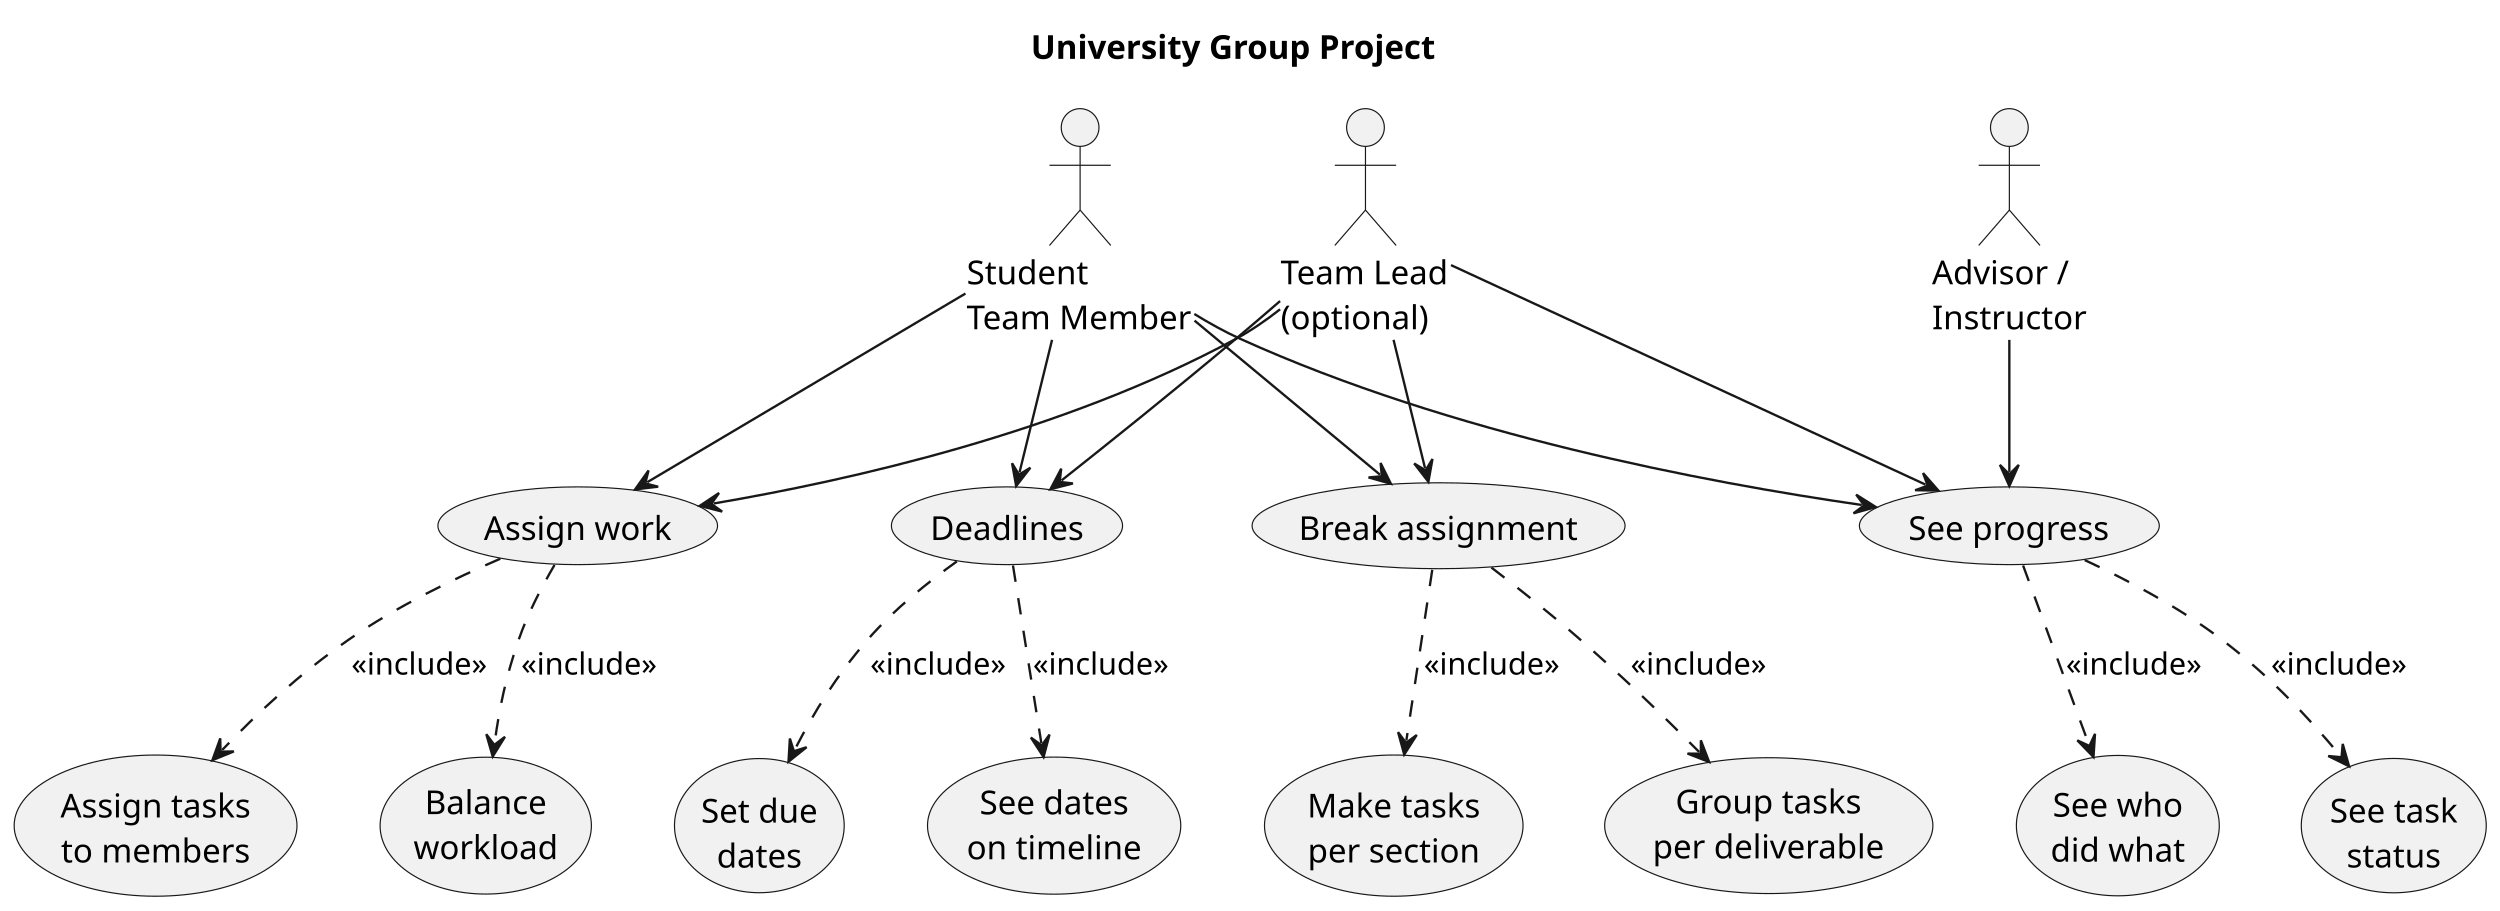
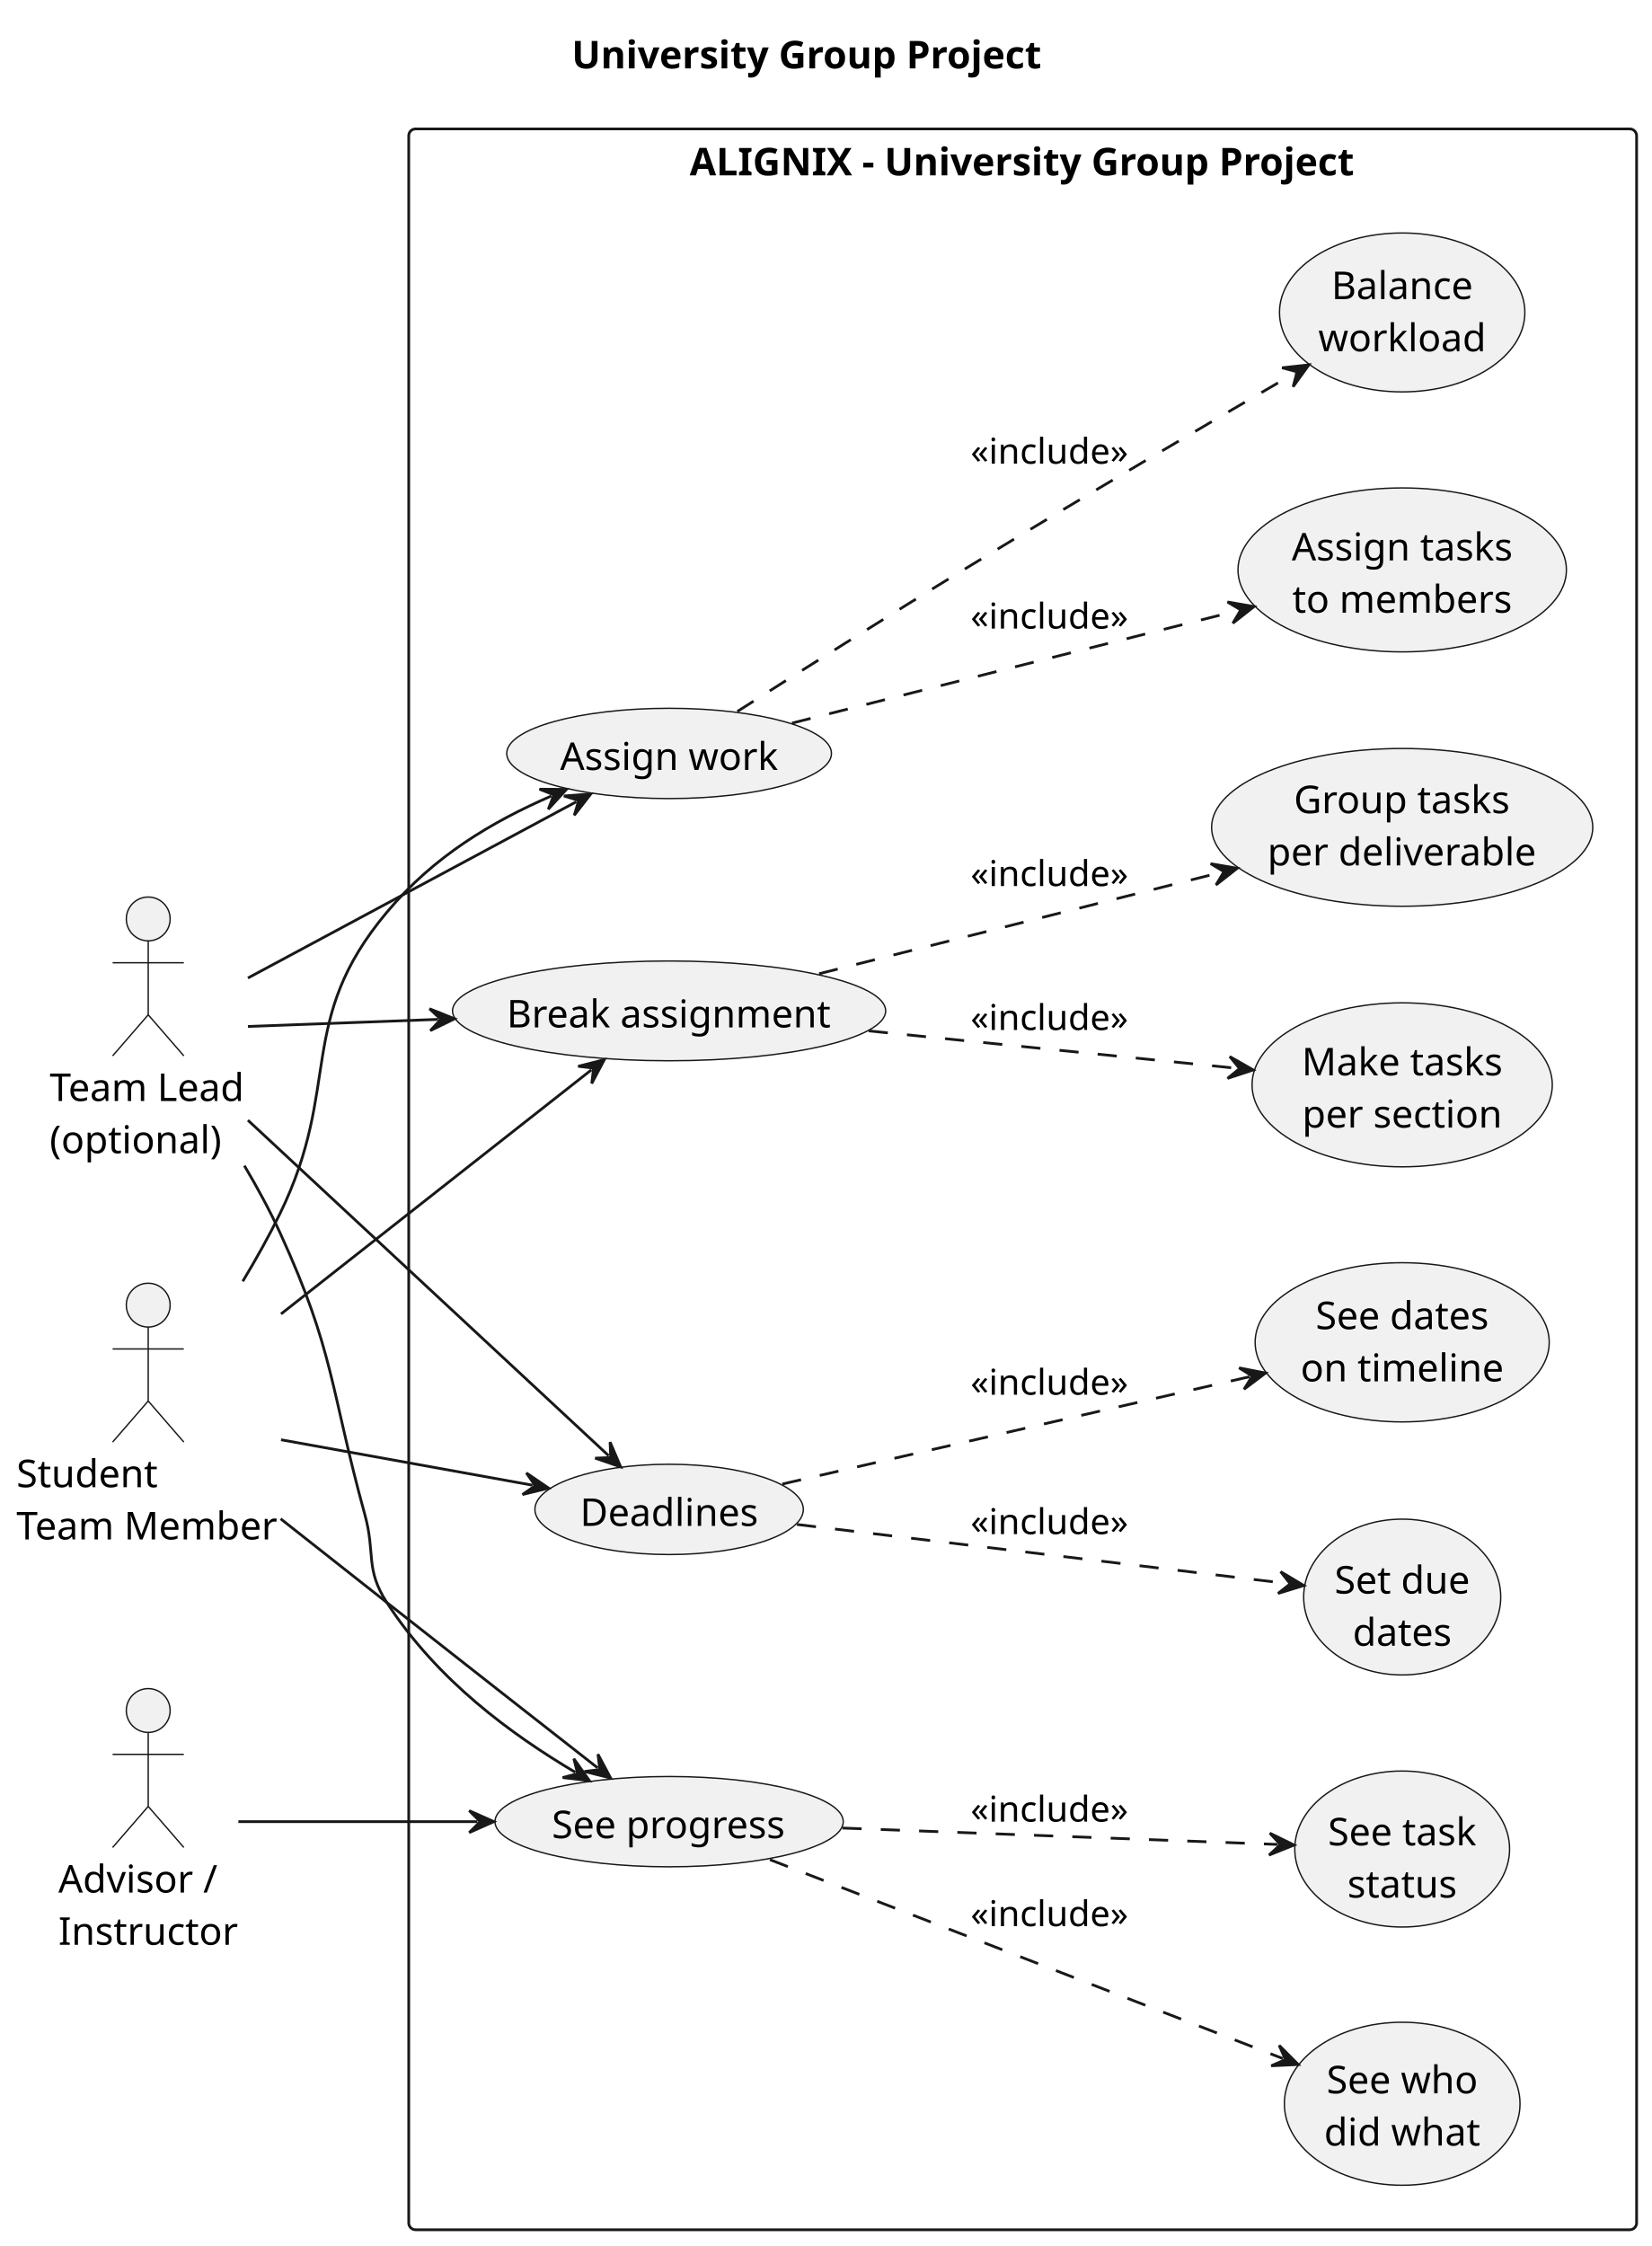
- <svg xmlns="http://www.w3.org/2000/svg" contentStyleType="text/css" data-diagram-type="DESCRIPTION" height="386px" preserveAspectRatio="none" style="width:1060px;height:386px;background:#FFFFFF;" version="1.1" viewBox="0 0 1060 386" width="1060px" zoomAndPan="magnify">
+ <svg xmlns="http://www.w3.org/2000/svg" contentStyleType="text/css" data-diagram-type="DESCRIPTION" height="820px" preserveAspectRatio="none" style="width:603px;height:820px;background:#FFFFFF;" version="1.1" viewBox="0 0 603 820" width="603px" zoomAndPan="magnify">
  <defs />
  <g>
-     <g class="title" data-source-line="2">
-       <text fill="#000000" font-family="sans-serif" font-size="14" font-weight="bold" lengthAdjust="spacing" textLength="172.045" x="437.065" y="24.966">University Group Project</text>
+     <g class="title" data-source-line="3">
+       <text fill="#000000" font-family="sans-serif" font-size="14" font-weight="bold" lengthAdjust="spacing" textLength="172.045" x="208.762" y="24.966">University Group Project</text>
    </g>
-     <g class="entity" data-entity="Student" data-source-line="4" data-uid="ent0002" id="entity_Student">
-       <ellipse cx="457.968" cy="54.068" fill="#F1F1F1" rx="8" ry="8" style="stroke:#181818;stroke-width:0.5;" />
-       <path d="M457.968,62.068 L457.968,89.068 M444.968,70.068 L470.968,70.068 M457.968,89.068 L444.968,104.068 M457.968,89.068 L470.968,104.068" fill="none" style="stroke:#181818;stroke-width:0.5;" />
-       <text fill="#000000" font-family="sans-serif" font-size="14" lengthAdjust="spacing" textLength="51.604" x="409.85" y="120.534">Student</text>
-       <text fill="#000000" font-family="sans-serif" font-size="14" lengthAdjust="spacing" textLength="96.236" x="409.85" y="139.602">Team Member</text>
+     <g class="cluster" data-entity="System" data-source-line="9" data-uid="ent0004" id="cluster_System">
+       <rect fill="none" height="767" rx="2.5" ry="2.5" style="stroke:#181818;stroke-width:1;" width="448.33" x="149.24" y="47.068" />
+       <text fill="#000000" font-family="sans-serif" font-size="14" font-weight="bold" lengthAdjust="spacing" textLength="243.151" x="251.829" y="64.034">ALIGNIX - University Group Project</text>
    </g>
-     <g class="entity" data-entity="Lead" data-source-line="5" data-uid="ent0003" id="entity_Lead">
-       <ellipse cx="578.96" cy="54.068" fill="#F1F1F1" rx="8" ry="8" style="stroke:#181818;stroke-width:0.5;" />
-       <path d="M578.96,62.068 L578.96,89.068 M565.96,70.068 L591.96,70.068 M578.96,89.068 L565.96,104.068 M578.96,89.068 L591.96,104.068" fill="none" style="stroke:#181818;stroke-width:0.5;" />
-       <text fill="#000000" font-family="sans-serif" font-size="14" lengthAdjust="spacing" textLength="71.96" x="542.98" y="120.534">Team Lead</text>
-       <text fill="#000000" font-family="sans-serif" font-size="14" lengthAdjust="spacing" textLength="62.734" x="542.98" y="139.602">(optional)</text>
+     <g class="entity" data-entity="UC_BREAK" data-source-line="12" data-uid="ent0005" id="entity_UC_BREAK">
+       <ellipse cx="244.307" cy="369.063" fill="#F1F1F1" rx="79.077" ry="18.215" style="stroke:#181818;stroke-width:0.5;" />
+       <text fill="#000000" font-family="sans-serif" font-size="14" lengthAdjust="spacing" textLength="118.579" x="185.017" y="375.097">Break assignment</text>
    </g>
-     <g class="entity" data-entity="Advisor" data-source-line="6" data-uid="ent0004" id="entity_Advisor">
-       <ellipse cx="851.969" cy="54.068" fill="#F1F1F1" rx="8" ry="8" style="stroke:#181818;stroke-width:0.5;" />
-       <path d="M851.969,62.068 L851.969,89.068 M838.969,70.068 L864.969,70.068 M851.969,89.068 L838.969,104.068 M851.969,89.068 L864.969,104.068" fill="none" style="stroke:#181818;stroke-width:0.5;" />
-       <text fill="#000000" font-family="sans-serif" font-size="14" lengthAdjust="spacing" textLength="58.086" x="819.16" y="120.534">Advisor /</text>
-       <text fill="#000000" font-family="sans-serif" font-size="14" lengthAdjust="spacing" textLength="65.618" x="819.16" y="139.602">Instructor</text>
+     <g class="entity" data-entity="UC_ASSIGN" data-source-line="13" data-uid="ent0006" id="entity_UC_ASSIGN">
+       <ellipse cx="244.308" cy="275.071" fill="#F1F1F1" rx="59.288" ry="16.483" style="stroke:#181818;stroke-width:0.5;" />
+       <text fill="#000000" font-family="sans-serif" font-size="14" lengthAdjust="spacing" textLength="79.604" x="204.506" y="281.105">Assign work</text>
    </g>
-     <g class="entity" data-entity="UC_BREAK" data-source-line="9" data-uid="ent0005" id="entity_UC_BREAK">
-       <ellipse cx="609.957" cy="222.913" fill="#F1F1F1" rx="79.077" ry="18.215" style="stroke:#181818;stroke-width:0.5;" />
-       <text fill="#000000" font-family="sans-serif" font-size="14" lengthAdjust="spacing" textLength="118.579" x="550.667" y="228.947">Break assignment</text>
+     <g class="entity" data-entity="UC_DEADLINES" data-source-line="14" data-uid="ent0007" id="entity_UC_DEADLINES">
+       <ellipse cx="244.313" cy="551.071" fill="#F1F1F1" rx="49.003" ry="16.483" style="stroke:#181818;stroke-width:0.5;" />
+       <text fill="#000000" font-family="sans-serif" font-size="14" lengthAdjust="spacing" textLength="65.058" x="211.784" y="557.105">Deadlines</text>
    </g>
-     <g class="entity" data-entity="UC_ASSIGN" data-source-line="10" data-uid="ent0006" id="entity_UC_ASSIGN">
-       <ellipse cx="244.958" cy="222.921" fill="#F1F1F1" rx="59.288" ry="16.483" style="stroke:#181818;stroke-width:0.5;" />
-       <text fill="#000000" font-family="sans-serif" font-size="14" lengthAdjust="spacing" textLength="79.604" x="205.156" y="228.955">Assign work</text>
+     <g class="entity" data-entity="UC_PROGRESS" data-source-line="15" data-uid="ent0008" id="entity_UC_PROGRESS">
+       <ellipse cx="244.315" cy="665.071" fill="#F1F1F1" rx="63.585" ry="16.483" style="stroke:#181818;stroke-width:0.5;" />
+       <text fill="#000000" font-family="sans-serif" font-size="14" lengthAdjust="spacing" textLength="85.68" x="201.475" y="671.105">See progress</text>
    </g>
-     <g class="entity" data-entity="UC_DEADLINES" data-source-line="11" data-uid="ent0007" id="entity_UC_DEADLINES">
-       <ellipse cx="426.963" cy="222.921" fill="#F1F1F1" rx="49.003" ry="16.483" style="stroke:#181818;stroke-width:0.5;" />
-       <text fill="#000000" font-family="sans-serif" font-size="14" lengthAdjust="spacing" textLength="65.058" x="394.434" y="228.955">Deadlines</text>
+     <g class="entity" data-entity="UC_TASKS_SECTIONS" data-source-line="20" data-uid="ent0009" id="entity_UC_TASKS_SECTIONS">
+       <ellipse cx="511.976" cy="396.065" fill="#F1F1F1" rx="54.816" ry="29.937" style="stroke:#181818;stroke-width:0.5;" />
+       <text fill="#000000" font-family="sans-serif" font-size="14" lengthAdjust="spacing" textLength="73.36" x="475.296" y="392.606">Make tasks</text>
+       <text fill="#000000" font-family="sans-serif" font-size="14" lengthAdjust="spacing" textLength="73.038" x="475.457" y="411.674">per section</text>
    </g>
-     <g class="entity" data-entity="UC_PROGRESS" data-source-line="12" data-uid="ent0008" id="entity_UC_PROGRESS">
-       <ellipse cx="851.965" cy="222.921" fill="#F1F1F1" rx="63.585" ry="16.483" style="stroke:#181818;stroke-width:0.5;" />
-       <text fill="#000000" font-family="sans-serif" font-size="14" lengthAdjust="spacing" textLength="85.68" x="809.125" y="228.955">See progress</text>
+     <g class="entity" data-entity="UC_TASKS_DELIV" data-source-line="21" data-uid="ent0010" id="entity_UC_TASKS_DELIV">
+       <ellipse cx="511.98" cy="302.07" fill="#F1F1F1" rx="69.59" ry="28.802" style="stroke:#181818;stroke-width:0.5;" />
+       <text fill="#000000" font-family="sans-serif" font-size="14" lengthAdjust="spacing" textLength="79.142" x="472.409" y="296.886">Group tasks</text>
+       <text fill="#000000" font-family="sans-serif" font-size="14" lengthAdjust="spacing" textLength="98.42" x="462.77" y="315.954">per deliverable</text>
    </g>
-     <g class="entity" data-entity="UC_TASKS_SECTIONS" data-source-line="17" data-uid="ent0009" id="entity_UC_TASKS_SECTIONS">
-       <ellipse cx="590.956" cy="350.065" fill="#F1F1F1" rx="54.816" ry="29.937" style="stroke:#181818;stroke-width:0.5;" />
-       <text fill="#000000" font-family="sans-serif" font-size="14" lengthAdjust="spacing" textLength="73.36" x="554.277" y="346.606">Make tasks</text>
-       <text fill="#000000" font-family="sans-serif" font-size="14" lengthAdjust="spacing" textLength="73.038" x="554.438" y="365.674">per section</text>
+     <g class="entity" data-entity="UC_ASSIGN_MEMBER" data-source-line="24" data-uid="ent0011" id="entity_UC_ASSIGN_MEMBER">
+       <ellipse cx="511.984" cy="208.068" fill="#F1F1F1" rx="59.964" ry="29.93" style="stroke:#181818;stroke-width:0.5;" />
+       <text fill="#000000" font-family="sans-serif" font-size="14" lengthAdjust="spacing" textLength="80.668" x="471.65" y="204.619">Assign tasks</text>
+       <text fill="#000000" font-family="sans-serif" font-size="14" lengthAdjust="spacing" textLength="80.234" x="471.867" y="223.687">to members</text>
    </g>
-     <g class="entity" data-entity="UC_TASKS_DELIV" data-source-line="18" data-uid="ent0010" id="entity_UC_TASKS_DELIV">
-       <ellipse cx="749.96" cy="350.07" fill="#F1F1F1" rx="69.59" ry="28.802" style="stroke:#181818;stroke-width:0.5;" />
-       <text fill="#000000" font-family="sans-serif" font-size="14" lengthAdjust="spacing" textLength="79.142" x="710.389" y="344.886">Group tasks</text>
-       <text fill="#000000" font-family="sans-serif" font-size="14" lengthAdjust="spacing" textLength="98.42" x="700.75" y="363.954">per deliverable</text>
+     <g class="entity" data-entity="UC_BALANCE" data-source-line="25" data-uid="ent0012" id="entity_UC_BALANCE">
+       <ellipse cx="511.976" cy="114.07" fill="#F1F1F1" rx="44.797" ry="29.012" style="stroke:#181818;stroke-width:0.5;" />
+       <text fill="#000000" font-family="sans-serif" font-size="14" lengthAdjust="spacing" textLength="51.688" x="486.133" y="109.194">Balance</text>
+       <text fill="#000000" font-family="sans-serif" font-size="14" lengthAdjust="spacing" textLength="61.278" x="481.338" y="128.262">workload</text>
    </g>
-     <g class="entity" data-entity="UC_ASSIGN_MEMBER" data-source-line="21" data-uid="ent0011" id="entity_UC_ASSIGN_MEMBER">
-       <ellipse cx="65.964" cy="350.068" fill="#F1F1F1" rx="59.964" ry="29.93" style="stroke:#181818;stroke-width:0.5;" />
-       <text fill="#000000" font-family="sans-serif" font-size="14" lengthAdjust="spacing" textLength="80.668" x="25.63" y="346.619">Assign tasks</text>
-       <text fill="#000000" font-family="sans-serif" font-size="14" lengthAdjust="spacing" textLength="80.234" x="25.847" y="365.687">to members</text>
+     <g class="entity" data-entity="UC_SET_DATES" data-source-line="28" data-uid="ent0013" id="entity_UC_SET_DATES">
+       <ellipse cx="511.981" cy="583.071" fill="#F1F1F1" rx="35.981" ry="28.444" style="stroke:#181818;stroke-width:0.5;" />
+       <text fill="#000000" font-family="sans-serif" font-size="14" lengthAdjust="spacing" textLength="49.434" x="487.264" y="581.793">Set due</text>
+       <text fill="#000000" font-family="sans-serif" font-size="14" lengthAdjust="spacing" textLength="36.12" x="493.921" y="600.861">dates</text>
    </g>
-     <g class="entity" data-entity="UC_BALANCE" data-source-line="22" data-uid="ent0012" id="entity_UC_BALANCE">
-       <ellipse cx="205.957" cy="350.07" fill="#F1F1F1" rx="44.797" ry="29.012" style="stroke:#181818;stroke-width:0.5;" />
-       <text fill="#000000" font-family="sans-serif" font-size="14" lengthAdjust="spacing" textLength="51.688" x="180.113" y="345.194">Balance</text>
-       <text fill="#000000" font-family="sans-serif" font-size="14" lengthAdjust="spacing" textLength="61.278" x="175.318" y="364.262">workload</text>
+     <g class="entity" data-entity="UC_SEE_TIMELINE" data-source-line="29" data-uid="ent0014" id="entity_UC_SEE_TIMELINE">
+       <ellipse cx="511.976" cy="490.069" fill="#F1F1F1" rx="53.696" ry="29.061" style="stroke:#181818;stroke-width:0.5;" />
+       <text fill="#000000" font-family="sans-serif" font-size="14" lengthAdjust="spacing" textLength="63.238" x="480.358" y="485.266">See dates</text>
+       <text fill="#000000" font-family="sans-serif" font-size="14" lengthAdjust="spacing" textLength="74.186" x="474.884" y="504.334">on timeline</text>
    </g>
-     <g class="entity" data-entity="UC_SET_DATES" data-source-line="25" data-uid="ent0013" id="entity_UC_SET_DATES">
-       <ellipse cx="321.961" cy="350.071" fill="#F1F1F1" rx="35.981" ry="28.444" style="stroke:#181818;stroke-width:0.5;" />
-       <text fill="#000000" font-family="sans-serif" font-size="14" lengthAdjust="spacing" textLength="49.434" x="297.244" y="348.793">Set due</text>
-       <text fill="#000000" font-family="sans-serif" font-size="14" lengthAdjust="spacing" textLength="36.12" x="303.901" y="367.861">dates</text>
+     <g class="entity" data-entity="UC_WHO_DID" data-source-line="32" data-uid="ent0015" id="entity_UC_WHO_DID">
+       <ellipse cx="511.98" cy="768.066" fill="#F1F1F1" rx="43.02" ry="29.758" style="stroke:#181818;stroke-width:0.5;" />
+       <text fill="#000000" font-family="sans-serif" font-size="14" lengthAdjust="spacing" textLength="55.244" x="484.358" y="764.271">See who</text>
+       <text fill="#000000" font-family="sans-serif" font-size="14" lengthAdjust="spacing" textLength="57.036" x="483.462" y="783.339">did what</text>
    </g>
-     <g class="entity" data-entity="UC_SEE_TIMELINE" data-source-line="26" data-uid="ent0014" id="entity_UC_SEE_TIMELINE">
-       <ellipse cx="446.956" cy="350.069" fill="#F1F1F1" rx="53.696" ry="29.061" style="stroke:#181818;stroke-width:0.5;" />
-       <text fill="#000000" font-family="sans-serif" font-size="14" lengthAdjust="spacing" textLength="63.238" x="415.337" y="345.266">See dates</text>
-       <text fill="#000000" font-family="sans-serif" font-size="14" lengthAdjust="spacing" textLength="74.186" x="409.863" y="364.334">on timeline</text>
+     <g class="entity" data-entity="UC_STATUS_VIEW" data-source-line="33" data-uid="ent0016" id="entity_UC_STATUS_VIEW">
+       <ellipse cx="511.977" cy="675.067" fill="#F1F1F1" rx="39.217" ry="28.479" style="stroke:#181818;stroke-width:0.5;" />
+       <text fill="#000000" font-family="sans-serif" font-size="14" lengthAdjust="spacing" textLength="54.208" x="484.873" y="673.735">See task</text>
+       <text fill="#000000" font-family="sans-serif" font-size="14" lengthAdjust="spacing" textLength="40.026" x="491.964" y="692.803">status</text>
    </g>
-     <g class="entity" data-entity="UC_WHO_DID" data-source-line="29" data-uid="ent0015" id="entity_UC_WHO_DID">
-       <ellipse cx="897.96" cy="350.066" fill="#F1F1F1" rx="43.02" ry="29.758" style="stroke:#181818;stroke-width:0.5;" />
-       <text fill="#000000" font-family="sans-serif" font-size="14" lengthAdjust="spacing" textLength="55.244" x="870.338" y="346.272">See who</text>
-       <text fill="#000000" font-family="sans-serif" font-size="14" lengthAdjust="spacing" textLength="57.036" x="869.442" y="365.339">did what</text>
+     <g class="entity" data-entity="Student" data-source-line="6" data-uid="ent0002" id="entity_Student">
+       <ellipse cx="54.118" cy="476.498" fill="#F1F1F1" rx="8" ry="8" style="stroke:#181818;stroke-width:0.5;" />
+       <path d="M54.118,484.498 L54.118,511.498 M41.118,492.498 L67.118,492.498 M54.118,511.498 L41.118,526.498 M54.118,511.498 L67.118,526.498" fill="none" style="stroke:#181818;stroke-width:0.5;" />
+       <text fill="#000000" font-family="sans-serif" font-size="14" lengthAdjust="spacing" textLength="51.604" x="6" y="542.964">Student</text>
+       <text fill="#000000" font-family="sans-serif" font-size="14" lengthAdjust="spacing" textLength="96.236" x="6" y="562.032">Team Member</text>
    </g>
-     <g class="entity" data-entity="UC_STATUS_VIEW" data-source-line="30" data-uid="ent0016" id="entity_UC_STATUS_VIEW">
-       <ellipse cx="1014.957" cy="350.067" fill="#F1F1F1" rx="39.217" ry="28.479" style="stroke:#181818;stroke-width:0.5;" />
-       <text fill="#000000" font-family="sans-serif" font-size="14" lengthAdjust="spacing" textLength="54.208" x="987.853" y="348.735">See task</text>
-       <text fill="#000000" font-family="sans-serif" font-size="14" lengthAdjust="spacing" textLength="40.026" x="994.944" y="367.803">status</text>
+     <g class="entity" data-entity="Lead" data-source-line="7" data-uid="ent0003" id="entity_Lead">
+       <ellipse cx="54.12" cy="335.498" fill="#F1F1F1" rx="8" ry="8" style="stroke:#181818;stroke-width:0.5;" />
+       <path d="M54.12,343.498 L54.12,370.498 M41.12,351.498 L67.12,351.498 M54.12,370.498 L41.12,385.498 M54.12,370.498 L67.12,385.498" fill="none" style="stroke:#181818;stroke-width:0.5;" />
+       <text fill="#000000" font-family="sans-serif" font-size="14" lengthAdjust="spacing" textLength="71.96" x="18.14" y="401.964">Team Lead</text>
+       <text fill="#000000" font-family="sans-serif" font-size="14" lengthAdjust="spacing" textLength="62.734" x="18.14" y="421.032">(optional)</text>
    </g>
-     <g class="link" data-entity-1="UC_BREAK" data-entity-2="UC_TASKS_SECTIONS" data-source-line="33" data-uid="lnk17" id="link_UC_BREAK_UC_TASKS_SECTIONS">
-       <path d="M607.28,241.588 C604.19,261.938 599.97,289.746 596.29,313.996" fill="none" id="UC_BREAK-to-UC_TASKS_SECTIONS" style="stroke:#181818;stroke-width:1;stroke-dasharray:7,7;" />
-       <polygon fill="#181818" points="595.39,319.928,600.695,311.63,596.14,314.985,592.786,310.43,595.39,319.928" style="stroke:#181818;stroke-width:1;" />
-       <text fill="#000000" font-family="sans-serif" font-size="13" lengthAdjust="spacing" textLength="57.577" x="603.72" y="286.035">«include»</text>
+     <g class="entity" data-entity="Advisor" data-source-line="37" data-uid="ent0017" id="entity_Advisor">
+       <ellipse cx="54.119" cy="624.498" fill="#F1F1F1" rx="8" ry="8" style="stroke:#181818;stroke-width:0.5;" />
+       <path d="M54.119,632.498 L54.119,659.498 M41.119,640.498 L67.119,640.498 M54.119,659.498 L41.119,674.498 M54.119,659.498 L67.119,674.498" fill="none" style="stroke:#181818;stroke-width:0.5;" />
+       <text fill="#000000" font-family="sans-serif" font-size="14" lengthAdjust="spacing" textLength="58.086" x="21.31" y="690.964">Advisor /</text>
+       <text fill="#000000" font-family="sans-serif" font-size="14" lengthAdjust="spacing" textLength="65.618" x="21.31" y="710.032">Instructor</text>
    </g>
-     <g class="link" data-entity-1="UC_BREAK" data-entity-2="UC_TASKS_DELIV" data-source-line="34" data-uid="lnk18" id="link_UC_BREAK_UC_TASKS_DELIV">
-       <path d="M632.36,240.648 C643.84,249.438 657.9,260.568 669.96,271.138 C688.92,287.748 705.028,303.334 720.448,318.834" fill="none" id="UC_BREAK-to-UC_TASKS_DELIV" style="stroke:#181818;stroke-width:1;stroke-dasharray:7,7;" />
-       <polygon fill="#181818" points="724.68,323.088,721.168,313.886,721.154,319.543,715.497,319.529,724.68,323.088" style="stroke:#181818;stroke-width:1;" />
-       <text fill="#000000" font-family="sans-serif" font-size="13" lengthAdjust="spacing" textLength="57.577" x="691.36" y="286.035">«include»</text>
+     <g class="link" data-entity-1="UC_BREAK" data-entity-2="UC_TASKS_SECTIONS" data-source-line="40" data-uid="lnk18" id="link_UC_BREAK_UC_TASKS_SECTIONS">
+       <path d="M317.21,376.378 C361.46,380.868 411.271,385.931 451.611,390.031" fill="none" id="UC_BREAK-to-UC_TASKS_SECTIONS" style="stroke:#181818;stroke-width:1;stroke-dasharray:7,7;" />
+       <polygon fill="#181818" points="457.58,390.638,449.031,385.748,452.606,390.132,448.222,393.707,457.58,390.638" style="stroke:#181818;stroke-width:1;" />
+       <text fill="#000000" font-family="sans-serif" font-size="13" lengthAdjust="spacing" textLength="57.577" x="354.39" y="376.045">«include»</text>
    </g>
-     <g class="link" data-entity-1="UC_ASSIGN" data-entity-2="UC_ASSIGN_MEMBER" data-source-line="36" data-uid="lnk19" id="link_UC_ASSIGN_UC_ASSIGN_MEMBER">
-       <path d="M212.14,236.888 C192.67,245.298 167.97,257.258 147.96,271.138 C126.66,285.908 109.68,301.835 94.201,317.995" fill="none" id="UC_ASSIGN-to-UC_ASSIGN_MEMBER" style="stroke:#181818;stroke-width:1;stroke-dasharray:7,7;" />
-       <polygon fill="#181818" points="90.05,322.328,99.164,318.596,93.509,318.717,93.387,313.062,90.05,322.328" style="stroke:#181818;stroke-width:1;" />
-       <text fill="#000000" font-family="sans-serif" font-size="13" lengthAdjust="spacing" textLength="57.577" x="148.96" y="286.035">«include»</text>
+     <g class="link" data-entity-1="UC_BREAK" data-entity-2="UC_TASKS_DELIV" data-source-line="41" data-uid="lnk19" id="link_UC_BREAK_UC_TASKS_DELIV">
+       <path d="M299.07,355.508 C343.35,344.348 400.222,329.994 445.932,318.474" fill="none" id="UC_BREAK-to-UC_TASKS_DELIV" style="stroke:#181818;stroke-width:1;stroke-dasharray:7,7;" />
+       <polygon fill="#181818" points="451.75,317.008,442.045,315.329,446.902,318.23,444,323.086,451.75,317.008" style="stroke:#181818;stroke-width:1;" />
+       <text fill="#000000" font-family="sans-serif" font-size="13" lengthAdjust="spacing" textLength="57.577" x="354.39" y="323.495">«include»</text>
    </g>
-     <g class="link" data-entity-1="UC_ASSIGN" data-entity-2="UC_BALANCE" data-source-line="37" data-uid="lnk20" id="link_UC_ASSIGN_UC_BALANCE">
-       <path d="M235.12,239.538 C229.89,248.478 223.78,260.088 219.96,271.138 C214.45,287.118 211.826,299.795 209.736,314.825" fill="none" id="UC_ASSIGN-to-UC_BALANCE" style="stroke:#181818;stroke-width:1;stroke-dasharray:7,7;" />
-       <polygon fill="#181818" points="208.91,320.768,214.111,312.405,209.599,315.816,206.188,311.303,208.91,320.768" style="stroke:#181818;stroke-width:1;" />
-       <text fill="#000000" font-family="sans-serif" font-size="13" lengthAdjust="spacing" textLength="57.577" x="220.96" y="286.035">«include»</text>
+     <g class="link" data-entity-1="UC_ASSIGN" data-entity-2="UC_ASSIGN_MEMBER" data-source-line="43" data-uid="lnk20" id="link_UC_ASSIGN_UC_ASSIGN_MEMBER">
+       <path d="M289.18,264.008 C335.46,252.338 402.572,235.405 452.072,222.925" fill="none" id="UC_ASSIGN-to-UC_ASSIGN_MEMBER" style="stroke:#181818;stroke-width:1;stroke-dasharray:7,7;" />
+       <polygon fill="#181818" points="457.89,221.458,448.185,219.78,453.042,222.68,450.141,227.537,457.89,221.458" style="stroke:#181818;stroke-width:1;" />
+       <text fill="#000000" font-family="sans-serif" font-size="13" lengthAdjust="spacing" textLength="57.577" x="354.39" y="229.495">«include»</text>
    </g>
-     <g class="link" data-entity-1="UC_DEADLINES" data-entity-2="UC_SET_DATES" data-source-line="39" data-uid="lnk21" id="link_UC_DEADLINES_UC_SET_DATES">
-       <path d="M405.72,238.018 C393.72,246.648 378.97,258.448 367.96,271.138 C354.37,286.798 345.329,301.7 337.079,317.63" fill="none" id="UC_DEADLINES-to-UC_SET_DATES" style="stroke:#181818;stroke-width:1;stroke-dasharray:7,7;" />
-       <polygon fill="#181818" points="334.32,322.958,342.011,316.806,336.619,318.518,334.907,313.127,334.32,322.958" style="stroke:#181818;stroke-width:1;" />
-       <text fill="#000000" font-family="sans-serif" font-size="13" lengthAdjust="spacing" textLength="57.577" x="368.96" y="286.035">«include»</text>
+     <g class="link" data-entity-1="UC_ASSIGN" data-entity-2="UC_BALANCE" data-source-line="44" data-uid="lnk21" id="link_UC_ASSIGN_UC_BALANCE">
+       <path d="M269.23,259.748 C291.05,245.838 324.24,224.838 353.39,207.068 C396.11,181.028 440.734,154.845 472.734,136.226" fill="none" id="UC_ASSIGN-to-UC_BALANCE" style="stroke:#181818;stroke-width:1;stroke-dasharray:7,7;" />
+       <polygon fill="#181818" points="477.92,133.208,468.129,134.277,473.598,135.723,472.153,141.192,477.92,133.208" style="stroke:#181818;stroke-width:1;" />
+       <text fill="#000000" font-family="sans-serif" font-size="13" lengthAdjust="spacing" textLength="57.577" x="354.39" y="169.295">«include»</text>
    </g>
-     <g class="link" data-entity-1="UC_DEADLINES" data-entity-2="UC_SEE_TIMELINE" data-source-line="40" data-uid="lnk22" id="link_UC_DEADLINES_UC_SEE_TIMELINE">
-       <path d="M429.5,239.768 C432.76,260.158 437.524,290.003 441.524,315.053" fill="none" id="UC_DEADLINES-to-UC_SEE_TIMELINE" style="stroke:#181818;stroke-width:1;stroke-dasharray:7,7;" />
-       <polygon fill="#181818" points="442.47,320.978,445.001,311.46,441.682,316.041,437.101,312.721,442.47,320.978" style="stroke:#181818;stroke-width:1;" />
-       <text fill="#000000" font-family="sans-serif" font-size="13" lengthAdjust="spacing" textLength="57.577" x="437.96" y="286.035">«include»</text>
+     <g class="link" data-entity-1="UC_DEADLINES" data-entity-2="UC_SET_DATES" data-source-line="46" data-uid="lnk22" id="link_UC_DEADLINES_UC_SET_DATES">
+       <path d="M290.98,556.568 C343.5,562.898 422.603,572.421 470.103,578.141" fill="none" id="UC_DEADLINES-to-UC_SET_DATES" style="stroke:#181818;stroke-width:1;stroke-dasharray:7,7;" />
+       <polygon fill="#181818" points="476.06,578.858,467.603,573.811,471.096,578.26,466.646,581.753,476.06,578.858" style="stroke:#181818;stroke-width:1;" />
+       <text fill="#000000" font-family="sans-serif" font-size="13" lengthAdjust="spacing" textLength="57.577" x="354.39" y="560.095">«include»</text>
    </g>
-     <g class="link" data-entity-1="UC_PROGRESS" data-entity-2="UC_WHO_DID" data-source-line="42" data-uid="lnk23" id="link_UC_PROGRESS_UC_WHO_DID">
-       <path d="M857.79,239.768 C865.28,260.158 876.36,290.296 885.569,315.346" fill="none" id="UC_PROGRESS-to-UC_WHO_DID" style="stroke:#181818;stroke-width:1;stroke-dasharray:7,7;" />
-       <polygon fill="#181818" points="887.64,320.978,888.289,311.15,885.915,316.285,880.78,313.911,887.64,320.978" style="stroke:#181818;stroke-width:1;" />
-       <text fill="#000000" font-family="sans-serif" font-size="13" lengthAdjust="spacing" textLength="57.577" x="875.96" y="286.035">«include»</text>
+     <g class="link" data-entity-1="UC_DEADLINES" data-entity-2="UC_SEE_TIMELINE" data-source-line="47" data-uid="lnk23" id="link_UC_DEADLINES_UC_SEE_TIMELINE">
+       <path d="M285.66,541.808 C332.98,530.938 405.542,514.281 456.262,502.631" fill="none" id="UC_DEADLINES-to-UC_SEE_TIMELINE" style="stroke:#181818;stroke-width:1;stroke-dasharray:7,7;" />
+       <polygon fill="#181818" points="462.11,501.288,452.443,499.404,457.237,502.407,454.234,507.201,462.11,501.288" style="stroke:#181818;stroke-width:1;" />
+       <text fill="#000000" font-family="sans-serif" font-size="13" lengthAdjust="spacing" textLength="57.577" x="354.39" y="509.205">«include»</text>
    </g>
-     <g class="link" data-entity-1="UC_PROGRESS" data-entity-2="UC_STATUS_VIEW" data-source-line="43" data-uid="lnk24" id="link_UC_PROGRESS_UC_STATUS_VIEW">
-       <path d="M883.91,237.468 C901.84,245.838 924.13,257.558 941.96,271.138 C962.47,286.738 978.387,303.77 992.167,320.29" fill="none" id="UC_PROGRESS-to-UC_STATUS_VIEW" style="stroke:#181818;stroke-width:1;stroke-dasharray:7,7;" />
-       <polygon fill="#181818" points="996.01,324.898,993.317,315.425,992.807,321.058,987.173,320.549,996.01,324.898" style="stroke:#181818;stroke-width:1;" />
-       <text fill="#000000" font-family="sans-serif" font-size="13" lengthAdjust="spacing" textLength="57.577" x="962.92" y="286.035">«include»</text>
+     <g class="link" data-entity-1="UC_PROGRESS" data-entity-2="UC_WHO_DID" data-source-line="49" data-uid="lnk24" id="link_UC_PROGRESS_UC_WHO_DID">
+       <path d="M281.14,678.958 C331.56,698.508 417.386,731.779 468.416,751.568" fill="none" id="UC_PROGRESS-to-UC_WHO_DID" style="stroke:#181818;stroke-width:1;stroke-dasharray:7,7;" />
+       <polygon fill="#181818" points="474.01,753.738,467.065,746.754,469.348,751.93,464.173,754.213,474.01,753.738" style="stroke:#181818;stroke-width:1;" />
+       <text fill="#000000" font-family="sans-serif" font-size="13" lengthAdjust="spacing" textLength="57.577" x="354.39" y="703.235">«include»</text>
    </g>
-     <g class="link" data-entity-1="Student" data-entity-2="UC_BREAK" data-source-line="47" data-uid="lnk25" id="link_Student_UC_BREAK">
-       <path d="M506.48,135.938 C534.63,159.328 563.975,183.714 585.125,201.284" fill="none" id="Student-to-UC_BREAK" style="stroke:#181818;stroke-width:1;" />
-       <polygon fill="#181818" points="589.74,205.118,585.373,196.29,585.894,201.923,580.261,202.444,589.74,205.118" style="stroke:#181818;stroke-width:1;" />
+     <g class="link" data-entity-1="UC_PROGRESS" data-entity-2="UC_STATUS_VIEW" data-source-line="50" data-uid="lnk25" id="link_UC_PROGRESS_UC_STATUS_VIEW">
+       <path d="M307.6,667.408 C358.67,669.338 423.344,671.773 466.514,673.393" fill="none" id="UC_PROGRESS-to-UC_STATUS_VIEW" style="stroke:#181818;stroke-width:1;stroke-dasharray:7,7;" />
+       <polygon fill="#181818" points="472.51,673.618,463.666,669.283,467.514,673.43,463.366,677.278,472.51,673.618" style="stroke:#181818;stroke-width:1;" />
+       <text fill="#000000" font-family="sans-serif" font-size="13" lengthAdjust="spacing" textLength="57.577" x="354.39" y="665.065">«include»</text>
    </g>
-     <g class="link" data-entity-1="Student" data-entity-2="UC_ASSIGN" data-source-line="48" data-uid="lnk26" id="link_Student_UC_ASSIGN">
-       <path d="M409.36,124.448 C365.65,150.368 308.411,184.308 274.441,204.448" fill="none" id="Student-to-UC_ASSIGN" style="stroke:#181818;stroke-width:1;" />
-       <polygon fill="#181818" points="269.28,207.508,279.062,206.359,273.581,204.958,274.982,199.477,269.28,207.508" style="stroke:#181818;stroke-width:1;" />
+     <g class="link" data-entity-1="Student" data-entity-2="UC_BREAK" data-source-line="53" data-uid="lnk26" id="link_Student_UC_BREAK">
+       <path d="M102.61,479.718 C140.39,450.008 186.874,413.458 215.944,390.588" fill="none" id="Student-to-UC_BREAK" style="stroke:#181818;stroke-width:1;" />
+       <polygon fill="#181818" points="220.66,386.878,211.113,389.299,216.73,389.969,216.06,395.586,220.66,386.878" style="stroke:#181818;stroke-width:1;" />
    </g>
-     <g class="link" data-entity-1="Student" data-entity-2="UC_DEADLINES" data-source-line="49" data-uid="lnk27" id="link_Student_UC_DEADLINES">
-       <path d="M446.07,144.098 C440.67,166.078 436.09,184.741 432.28,200.271" fill="none" id="Student-to-UC_DEADLINES" style="stroke:#181818;stroke-width:1;" />
-       <polygon fill="#181818" points="430.85,206.098,436.879,198.31,432.041,201.242,429.11,196.404,430.85,206.098" style="stroke:#181818;stroke-width:1;" />
+     <g class="link" data-entity-1="Student" data-entity-2="UC_ASSIGN" data-source-line="54" data-uid="lnk27" id="link_Student_UC_ASSIGN">
+       <path d="M88.64,467.798 C93.51,459.708 98.23,451.278 102.24,443.068 C124.98,396.448 107.92,372.828 141.24,333.068 C158.51,312.448 179.61,300.066 201.33,290.596" fill="none" id="Student-to-UC_ASSIGN" style="stroke:#181818;stroke-width:1;" />
+       <polygon fill="#181818" points="206.83,288.198,196.981,288.128,202.247,290.196,200.179,295.462,206.83,288.198" style="stroke:#181818;stroke-width:1;" />
    </g>
-     <g class="link" data-entity-1="Student" data-entity-2="UC_PROGRESS" data-source-line="50" data-uid="lnk28" id="link_Student_UC_PROGRESS">
-       <path d="M506.4,133.128 C512.77,137.068 519.38,140.718 525.96,143.708 C615.43,184.238 722.662,204.459 789.412,214.119" fill="none" id="Student-to-UC_PROGRESS" style="stroke:#181818;stroke-width:1;" />
-       <polygon fill="#181818" points="795.35,214.978,787.016,209.73,790.402,214.262,785.87,217.648,795.35,214.978" style="stroke:#181818;stroke-width:1;" />
+     <g class="link" data-entity-1="Student" data-entity-2="UC_DEADLINES" data-source-line="55" data-uid="lnk28" id="link_Student_UC_DEADLINES">
+       <path d="M102.61,525.648 C132.66,531.078 165.296,536.97 194.436,542.24" fill="none" id="Student-to-UC_DEADLINES" style="stroke:#181818;stroke-width:1;" />
+       <polygon fill="#181818" points="200.34,543.308,192.196,537.77,195.42,542.418,190.772,545.642,200.34,543.308" style="stroke:#181818;stroke-width:1;" />
    </g>
-     <g class="link" data-entity-1="Lead" data-entity-2="UC_BREAK" data-source-line="52" data-uid="lnk29" id="link_Lead_UC_BREAK">
-       <path d="M590.86,144.098 C596.05,165.248 600.378,182.891 604.208,198.471" fill="none" id="Lead-to-UC_BREAK" style="stroke:#181818;stroke-width:1;" />
-       <polygon fill="#181818" points="605.64,204.298,607.376,194.603,604.446,199.442,599.607,196.513,605.64,204.298" style="stroke:#181818;stroke-width:1;" />
+     <g class="link" data-entity-1="Student" data-entity-2="UC_PROGRESS" data-source-line="56" data-uid="lnk29" id="link_Student_UC_PROGRESS">
+       <path d="M102.47,554.508 C115.06,564.448 128.66,575.178 141.24,585.068 C169.55,607.338 197.624,629.331 218.234,645.451" fill="none" id="Student-to-UC_PROGRESS" style="stroke:#181818;stroke-width:1;" />
+       <polygon fill="#181818" points="222.96,649.148,218.335,640.452,219.022,646.067,213.406,646.754,222.96,649.148" style="stroke:#181818;stroke-width:1;" />
    </g>
-     <g class="link" data-entity-1="Lead" data-entity-2="UC_ASSIGN" data-source-line="53" data-uid="lnk30" id="link_Lead_UC_ASSIGN">
-       <path d="M542.76,131.138 C536.8,135.828 530.43,140.208 523.96,143.708 C450.4,183.488 360.635,203.579 302.585,213.479" fill="none" id="Lead-to-UC_ASSIGN" style="stroke:#181818;stroke-width:1;" />
-       <polygon fill="#181818" points="296.67,214.488,306.214,216.918,301.599,213.647,304.869,209.032,296.67,214.488" style="stroke:#181818;stroke-width:1;" />
+     <g class="link" data-entity-1="Lead" data-entity-2="UC_BREAK" data-source-line="58" data-uid="lnk30" id="link_Lead_UC_BREAK">
+       <path d="M90.52,374.748 C111.81,373.958 133.784,373.14 159.974,372.17" fill="none" id="Lead-to-UC_BREAK" style="stroke:#181818;stroke-width:1;" />
+       <polygon fill="#181818" points="165.97,371.948,156.828,368.284,160.973,372.133,157.124,376.278,165.97,371.948" style="stroke:#181818;stroke-width:1;" />
    </g>
-     <g class="link" data-entity-1="Lead" data-entity-2="UC_DEADLINES" data-source-line="54" data-uid="lnk31" id="link_Lead_UC_DEADLINES">
-       <path d="M542.75,127.648 C536.52,133.048 530.08,138.568 523.96,143.708 C496.96,166.378 469.725,188.165 450.085,203.705" fill="none" id="Lead-to-UC_DEADLINES" style="stroke:#181818;stroke-width:1;" />
-       <polygon fill="#181818" points="445.38,207.428,454.92,204.98,449.301,204.325,449.956,198.707,445.38,207.428" style="stroke:#181818;stroke-width:1;" />
+     <g class="link" data-entity-1="Lead" data-entity-2="UC_ASSIGN" data-source-line="59" data-uid="lnk31" id="link_Lead_UC_ASSIGN">
+       <path d="M90.52,357.068 C126.82,337.588 177.263,310.515 210.433,292.715" fill="none" id="Lead-to-UC_ASSIGN" style="stroke:#181818;stroke-width:1;" />
+       <polygon fill="#181818" points="215.72,289.878,205.898,290.609,211.314,292.242,209.681,297.658,215.72,289.878" style="stroke:#181818;stroke-width:1;" />
    </g>
-     <g class="link" data-entity-1="Lead" data-entity-2="UC_PROGRESS" data-source-line="55" data-uid="lnk32" id="link_Lead_UC_PROGRESS">
-       <path d="M615.22,112.408 C669.61,137.568 765.885,182.099 816.424,205.479" fill="none" id="Lead-to-UC_PROGRESS" style="stroke:#181818;stroke-width:1;" />
-       <polygon fill="#181818" points="821.87,207.998,815.381,200.589,817.332,205.899,812.022,207.85,821.87,207.998" style="stroke:#181818;stroke-width:1;" />
+     <g class="link" data-entity-1="Lead" data-entity-2="UC_DEADLINES" data-source-line="60" data-uid="lnk32" id="link_Lead_UC_DEADLINES">
+       <path d="M90.52,408.988 C131.19,446.808 191.837,503.191 222.237,531.471" fill="none" id="Lead-to-UC_DEADLINES" style="stroke:#181818;stroke-width:1;" />
+       <polygon fill="#181818" points="226.63,535.558,222.765,526.499,222.969,532.152,217.316,532.357,226.63,535.558" style="stroke:#181818;stroke-width:1;" />
    </g>
-     <g class="link" data-entity-1="Advisor" data-entity-2="UC_PROGRESS" data-source-line="57" data-uid="lnk33" id="link_Advisor_UC_PROGRESS">
-       <path d="M851.96,144.098 C851.96,166.078 851.96,184.568 851.96,200.098" fill="none" id="Advisor-to-UC_PROGRESS" style="stroke:#181818;stroke-width:1;" />
-       <polygon fill="#181818" points="851.96,206.098,855.96,197.098,851.96,201.098,847.96,197.098,851.96,206.098" style="stroke:#181818;stroke-width:1;" />
+     <g class="link" data-entity-1="Lead" data-entity-2="UC_PROGRESS" data-source-line="61" data-uid="lnk33" id="link_Lead_UC_PROGRESS">
+       <path d="M89.23,425.578 C93.97,433.568 98.49,441.898 102.24,450.068 C122.15,493.528 120.55,506.978 133.24,553.068 C137.13,567.198 133.26,572.768 141.24,585.068 C159.74,613.588 186.771,633.234 210.061,647.064" fill="none" id="Lead-to-UC_PROGRESS" style="stroke:#181818;stroke-width:1;" />
+       <polygon fill="#181818" points="215.22,650.128,209.524,642.093,210.921,647.575,205.439,648.972,215.22,650.128" style="stroke:#181818;stroke-width:1;" />
+     </g>
+     <g class="link" data-entity-1="Advisor" data-entity-2="UC_PROGRESS" data-source-line="64" data-uid="lnk34" id="link_Advisor_UC_PROGRESS">
+       <path d="M87.04,665.068 C112.53,665.068 143.02,665.068 174.33,665.068" fill="none" id="Advisor-to-UC_PROGRESS" style="stroke:#181818;stroke-width:1;" />
+       <polygon fill="#181818" points="180.33,665.068,171.33,661.068,175.33,665.068,171.33,669.068,180.33,665.068" style="stroke:#181818;stroke-width:1;" />
    </g>
  </g>
</svg>
